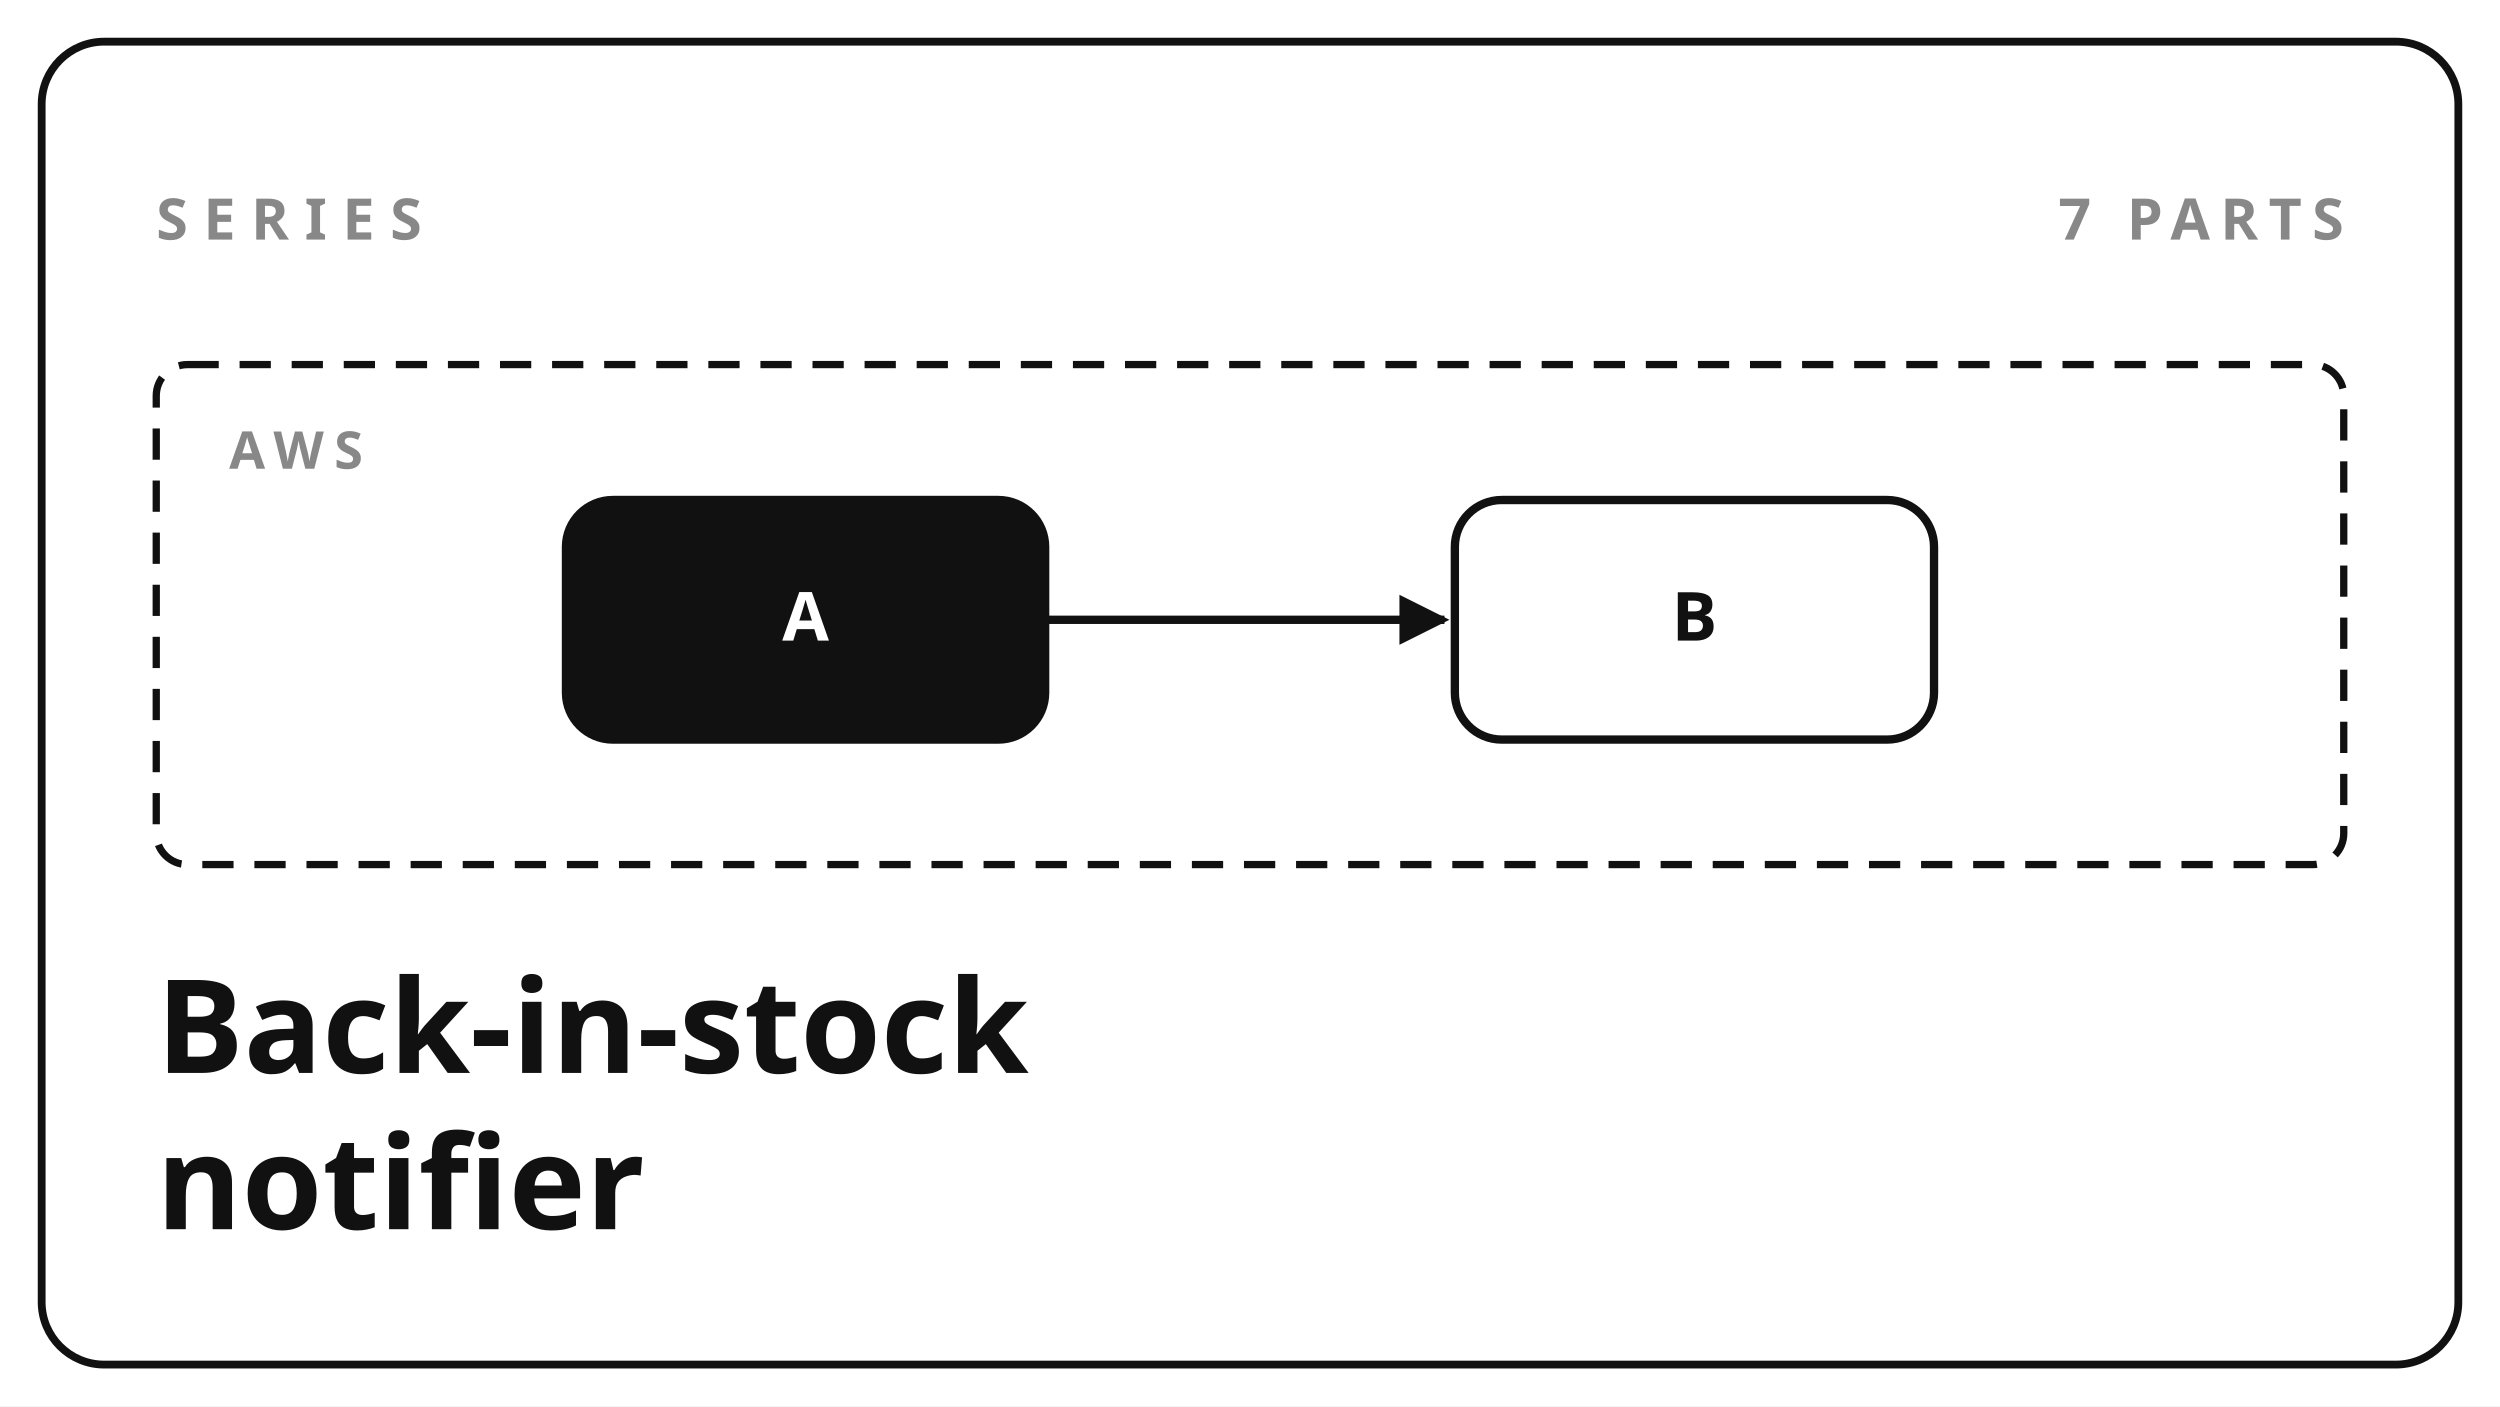
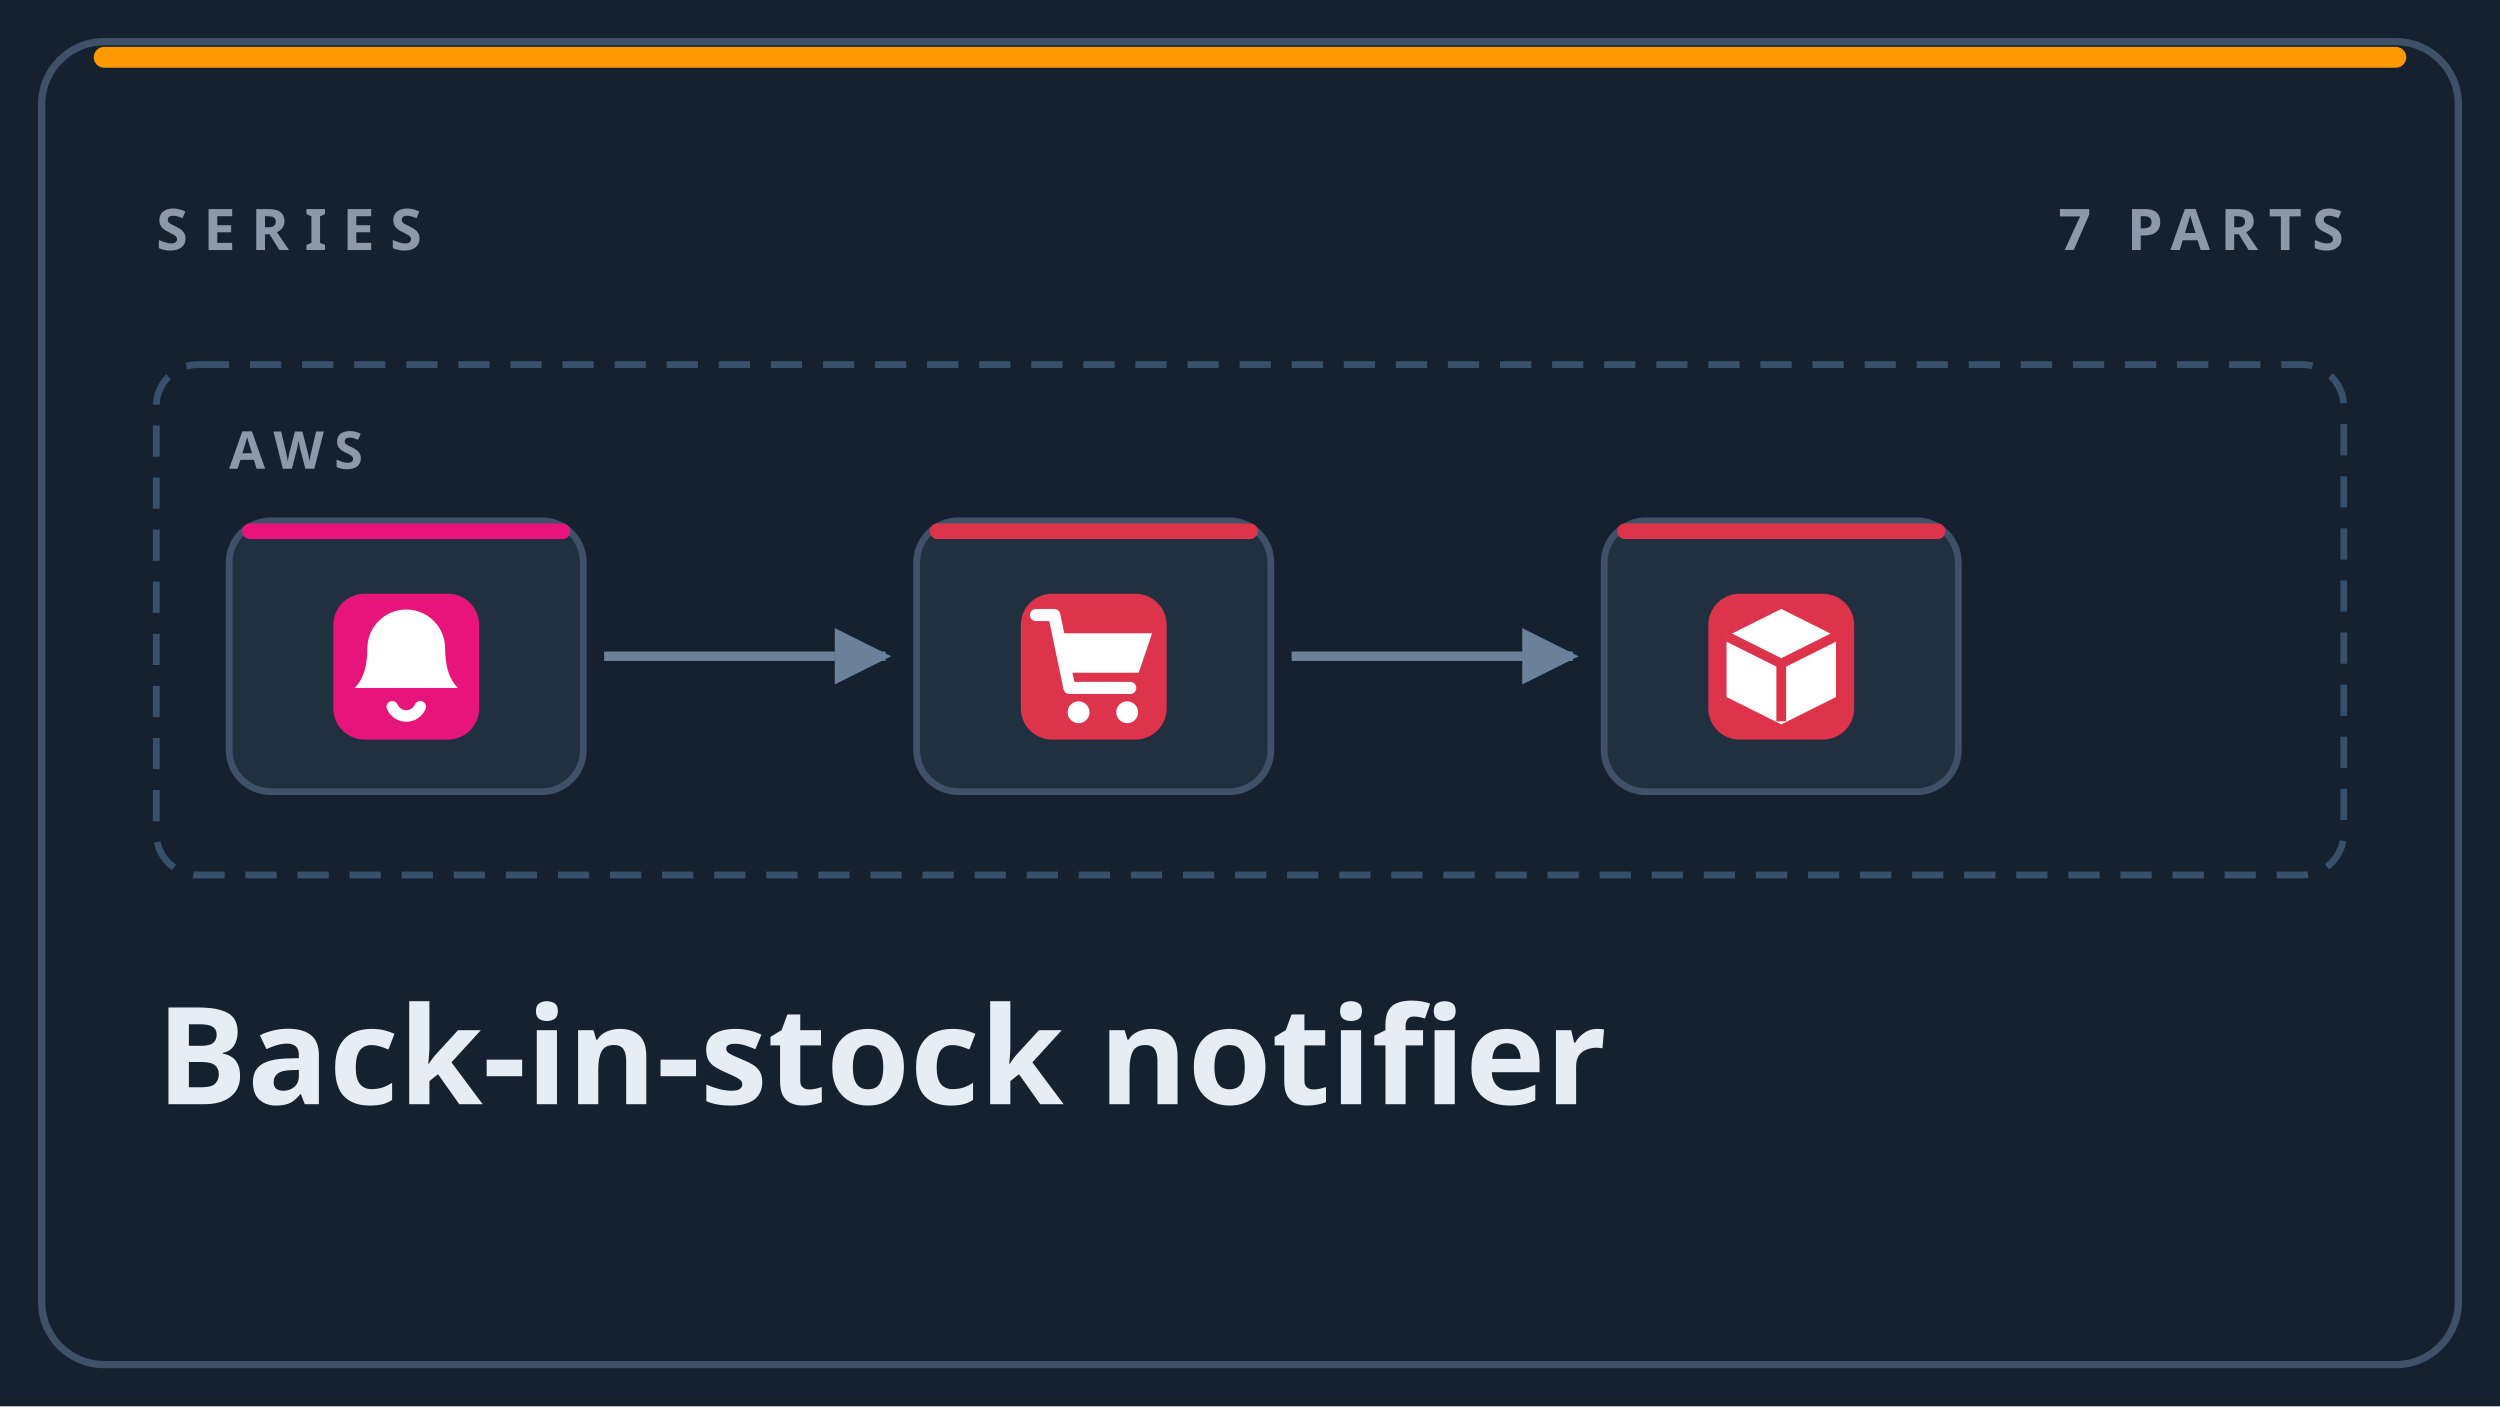
<svg xmlns="http://www.w3.org/2000/svg" viewBox="0 0 480 270" width="480" height="270" role="img" aria-label="Back-in-stock notifier — series thumbnail">
+   <rect width="480" height="270" fill="#16212f" />
+   <rect x="8" y="8" width="464" height="254" rx="12" fill="none" stroke="#3f5169" stroke-width="1.4" />
+   <line x1="20" y1="11" x2="460" y2="11" stroke="#ff9900" stroke-width="4" stroke-linecap="round" />
+   <text x="30" y="48" font-family="ui-sans-serif,system-ui,sans-serif" font-size="11" font-weight="700" letter-spacing="3" fill="#8d99a8">SERIES</text>
+   <text x="450" y="48" text-anchor="end" font-family="ui-sans-serif,system-ui,sans-serif" font-size="11" font-weight="700" letter-spacing="2" fill="#8d99a8">7 PARTS</text>
+   <rect x="30" y="70" width="420" height="98" rx="8" fill="none" stroke="#37506b" stroke-width="1.3" stroke-dasharray="6 4" />
+   <text x="44" y="90" font-family="ui-sans-serif,system-ui,sans-serif" font-size="10" font-weight="700" letter-spacing="2" fill="#8d99a8">AWS</text>
  <defs>
-     <marker id="ar" viewBox="0 0 10 10" refX="9" refY="5" markerWidth="6" markerHeight="6" orient="auto">
-       <path d="M0,0 L10,5 L0,10 z" fill="#111111" />
+     <marker id="tar" viewBox="0 0 10 10" refX="9" refY="5" markerWidth="6" markerHeight="6" orient="auto">
+       <path d="M0,0 L10,5 L0,10 z" fill="#6b8199" />
    </marker>
  </defs>
-   <rect x="0" y="0" width="480" height="270" fill="#ffffff" />
-   <rect x="8" y="8" width="464" height="254" rx="12" fill="none" stroke="#111111" stroke-width="1.5" />
-   <text x="30" y="46" font-family="ui-sans-serif,system-ui,sans-serif" font-size="11" font-weight="700" letter-spacing="3" fill="#888888">SERIES</text>
-   <text x="450" y="46" text-anchor="end" font-family="ui-sans-serif,system-ui,sans-serif" font-size="11" font-weight="700" letter-spacing="2" fill="#888888">7 PARTS</text>
-   <rect x="30" y="70" width="420" height="96" rx="6" fill="none" stroke="#111111" stroke-width="1.4" stroke-dasharray="6 4" />
-   <text x="44" y="90" font-family="ui-sans-serif,system-ui,sans-serif" font-size="10" font-weight="700" letter-spacing="2" fill="#888888">AWS</text>
-   <rect x="108.667" y="96" width="92" height="46" rx="9" fill="#111111" stroke="#111111" stroke-width="1.6" />
-   <text x="154.667" y="123.0" text-anchor="middle" font-family="ui-sans-serif,system-ui,sans-serif" font-size="13" font-weight="600" fill="#ffffff">A</text>
-   <line x1="200.667" y1="119.0" x2="277.333" y2="119.0" stroke="#111111" stroke-width="1.6" marker-end="url(#ar)" />
-   <rect x="279.333" y="96" width="92" height="46" rx="9" fill="#ffffff" stroke="#111111" stroke-width="1.6" />
-   <text x="325.333" y="123.0" text-anchor="middle" font-family="ui-sans-serif,system-ui,sans-serif" font-size="13" font-weight="600" fill="#111111">B</text>
-   <text y="206" font-family="ui-sans-serif,system-ui,sans-serif" font-size="25" font-weight="700" fill="#111111">
-     <tspan x="30" dy="0">Back-in-stock</tspan>
-     <tspan x="30" dy="30">notifier</tspan>
+   <rect x="44" y="100" width="68" height="52" rx="8" fill="#20303f" stroke="#3f5169" stroke-width="1.3" />
+   <line x1="48" y1="102" x2="108" y2="102" stroke="#E7157B" stroke-width="3" stroke-linecap="round" />
+   <g transform="translate(64.0,114.0)" aria-hidden="true">
+     <rect width="28.0" height="28.0" rx="6" fill="#E7157B" />
+     <g transform="scale(1.1667)">
+       <path d="M12 2.6a6.4 6.4 0 0 1 6.4 6.4c0 4.3 1.5 5.9 2.1 6.5H3.5c.6-.6 2.1-2.2 2.1-6.5A6.4 6.4 0 0 1 12 2.6Z" fill="#fff" />
+       <path d="M9.7 18.6a2.5 2.5 0 0 0 4.6 0" stroke="#fff" stroke-width="1.9" fill="none" stroke-linecap="round" />
+     </g>
+   </g>
+   <line x1="116" y1="126" x2="170" y2="126" stroke="#6b8199" stroke-width="1.8" marker-end="url(#tar)" />
+   <rect x="176" y="100" width="68" height="52" rx="8" fill="#20303f" stroke="#3f5169" stroke-width="1.3" />
+   <line x1="180" y1="102" x2="240" y2="102" stroke="#DD344C" stroke-width="3" stroke-linecap="round" />
+   <g transform="translate(196.0,114.0)" aria-hidden="true">
+     <rect width="28.0" height="28.0" rx="6" fill="#DD344C" />
+     <g transform="scale(1.1667)">
+       <path d="M2.5 3.5h3L8 15.5h10" stroke="#fff" stroke-width="2" fill="none" stroke-linecap="round" stroke-linejoin="round" />
+       <path d="M6.6 6.5h15L19.4 13H8Z" fill="#fff" />
+       <circle cx="9.5" cy="19.5" r="1.8" fill="#fff" />
+       <circle cx="17.5" cy="19.5" r="1.8" fill="#fff" />
+     </g>
+   </g>
+   <line x1="248" y1="126" x2="302" y2="126" stroke="#6b8199" stroke-width="1.8" marker-end="url(#tar)" />
+   <rect x="308" y="100" width="68" height="52" rx="8" fill="#20303f" stroke="#3f5169" stroke-width="1.3" />
+   <line x1="312" y1="102" x2="372" y2="102" stroke="#DD344C" stroke-width="3" stroke-linecap="round" />
+   <g transform="translate(328.0,114.0)" aria-hidden="true">
+     <rect width="28.0" height="28.0" rx="6" fill="#DD344C" />
+     <g transform="scale(1.1667)">
+       <path d="M12 2.5 21 7v10l-9 4.5L3 17V7Z" fill="#fff" />
+       <path d="M3 7l9 4.5L21 7M12 11.5V21" stroke="#DD344C" stroke-width="1.6" fill="none" />
+     </g>
+   </g>
+   <text font-family="ui-sans-serif,system-ui,sans-serif" font-size="26" font-weight="700" fill="#e6edf5">
+     <tspan x="30" y="212">Back-in-stock notifier</tspan>
  </text>
</svg>
